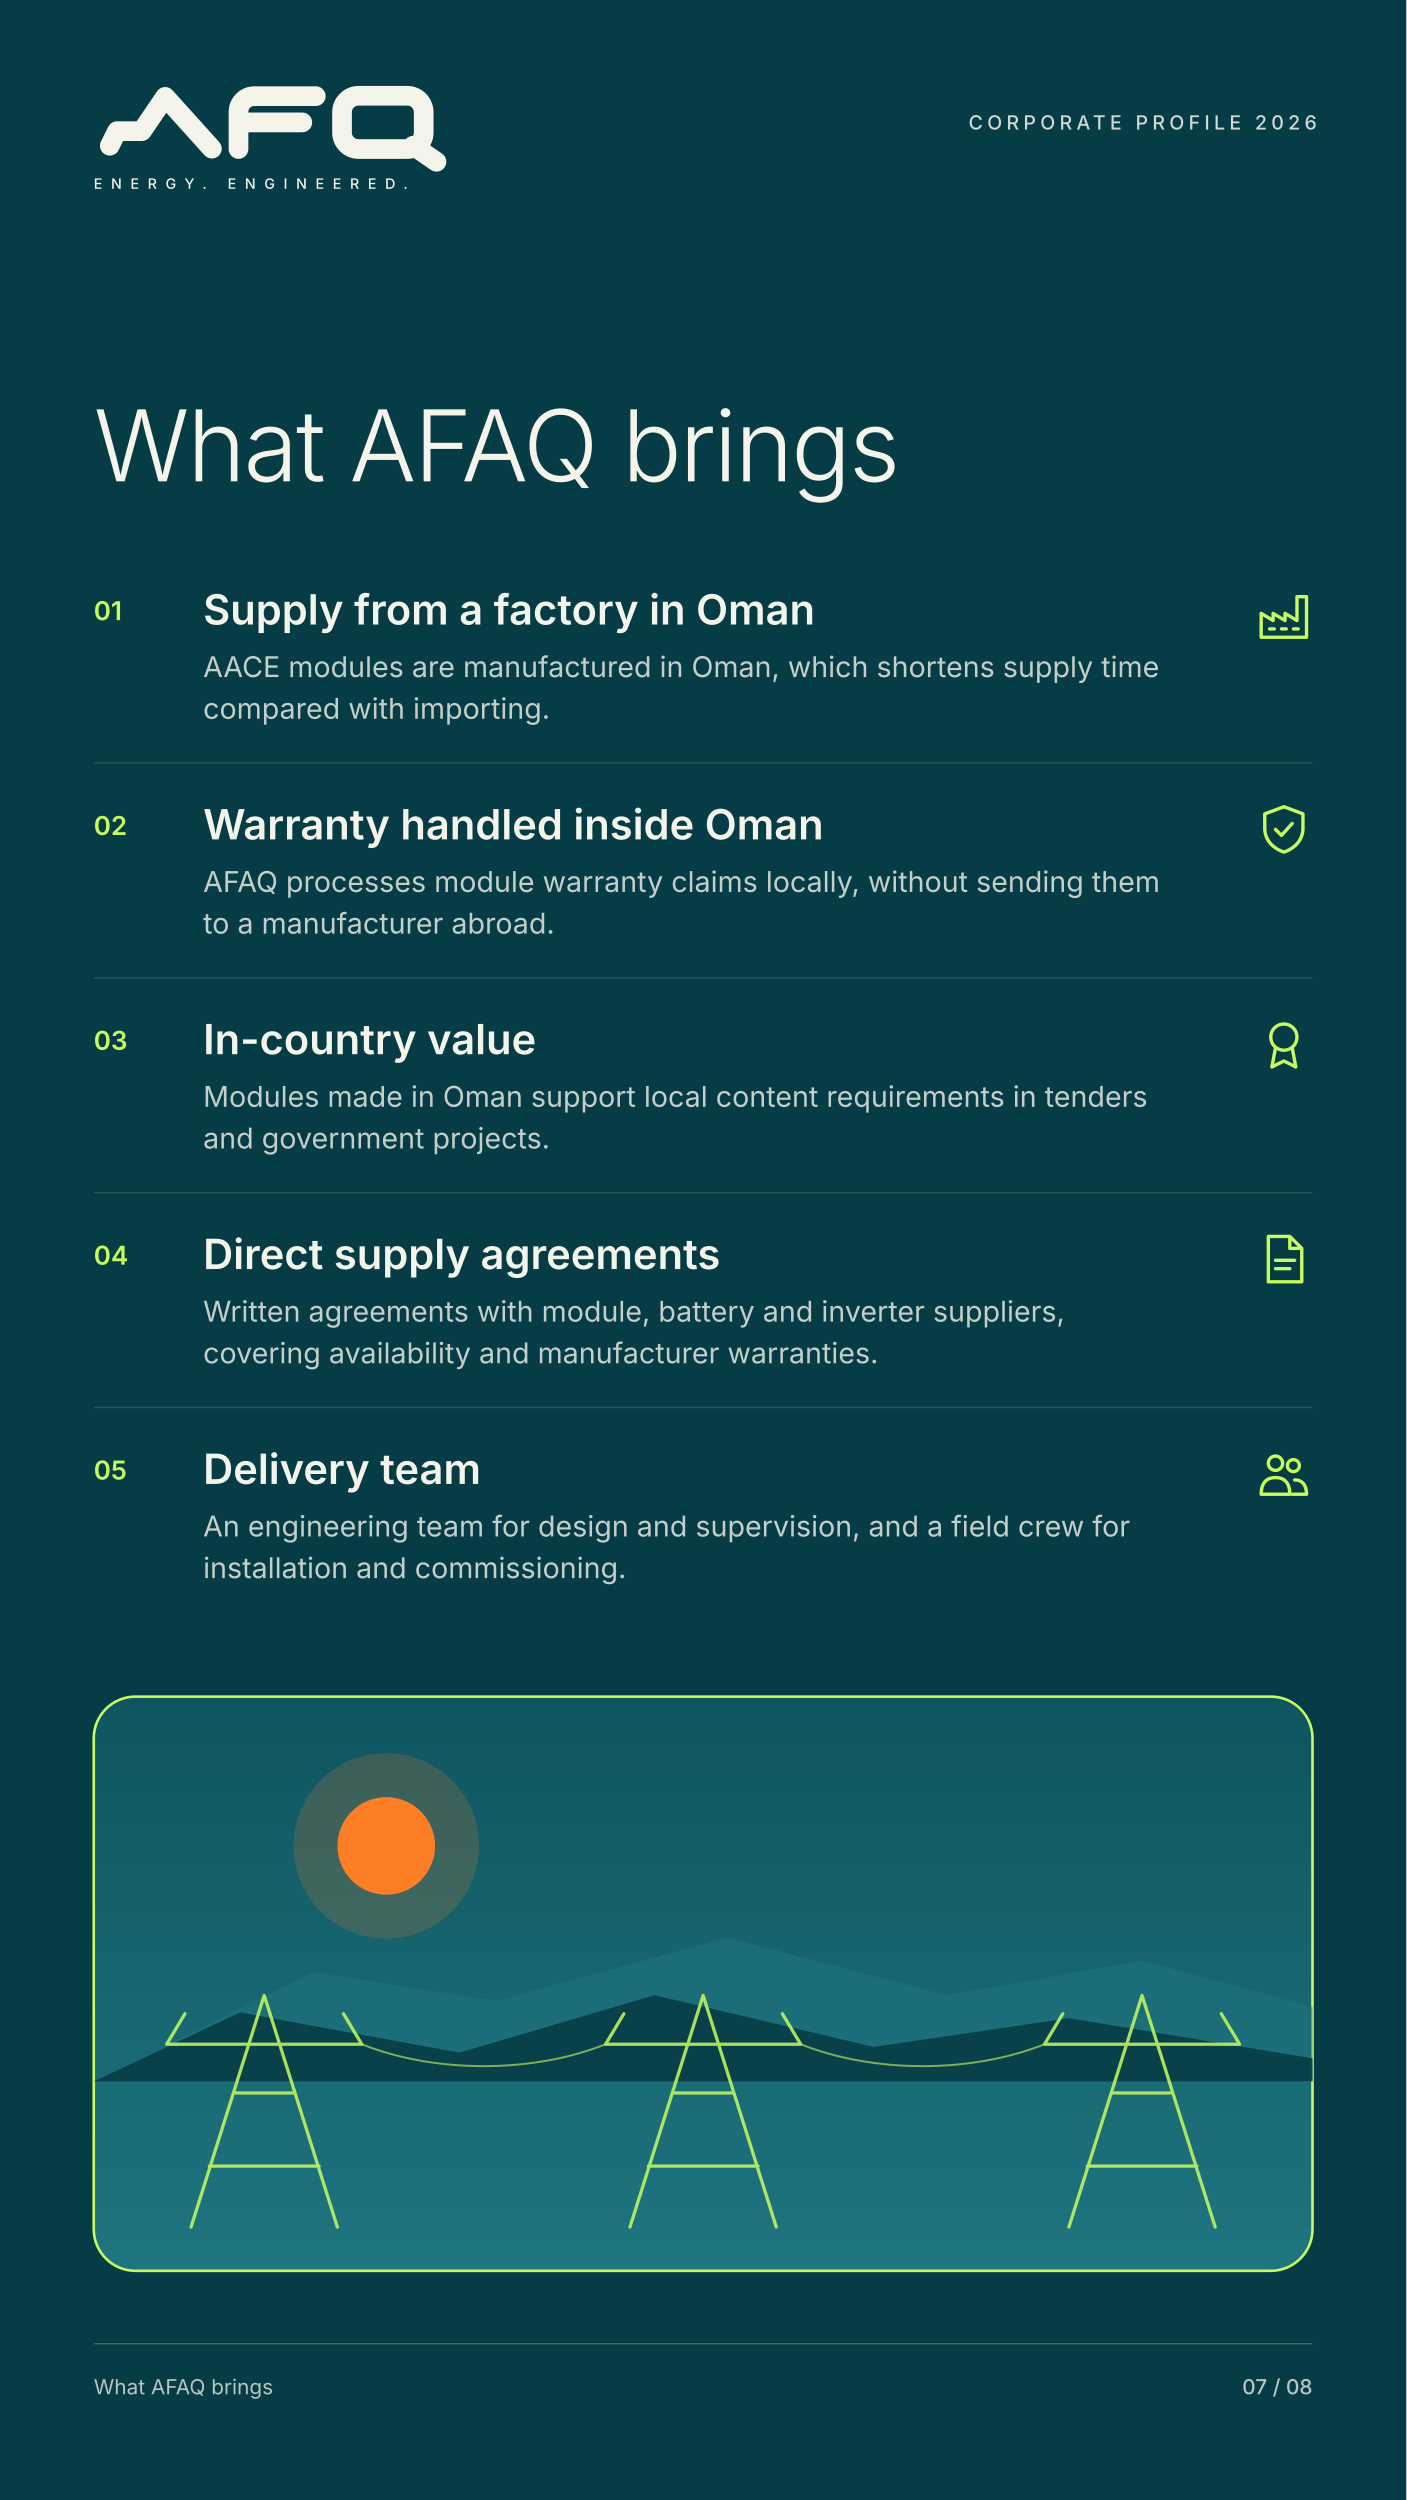
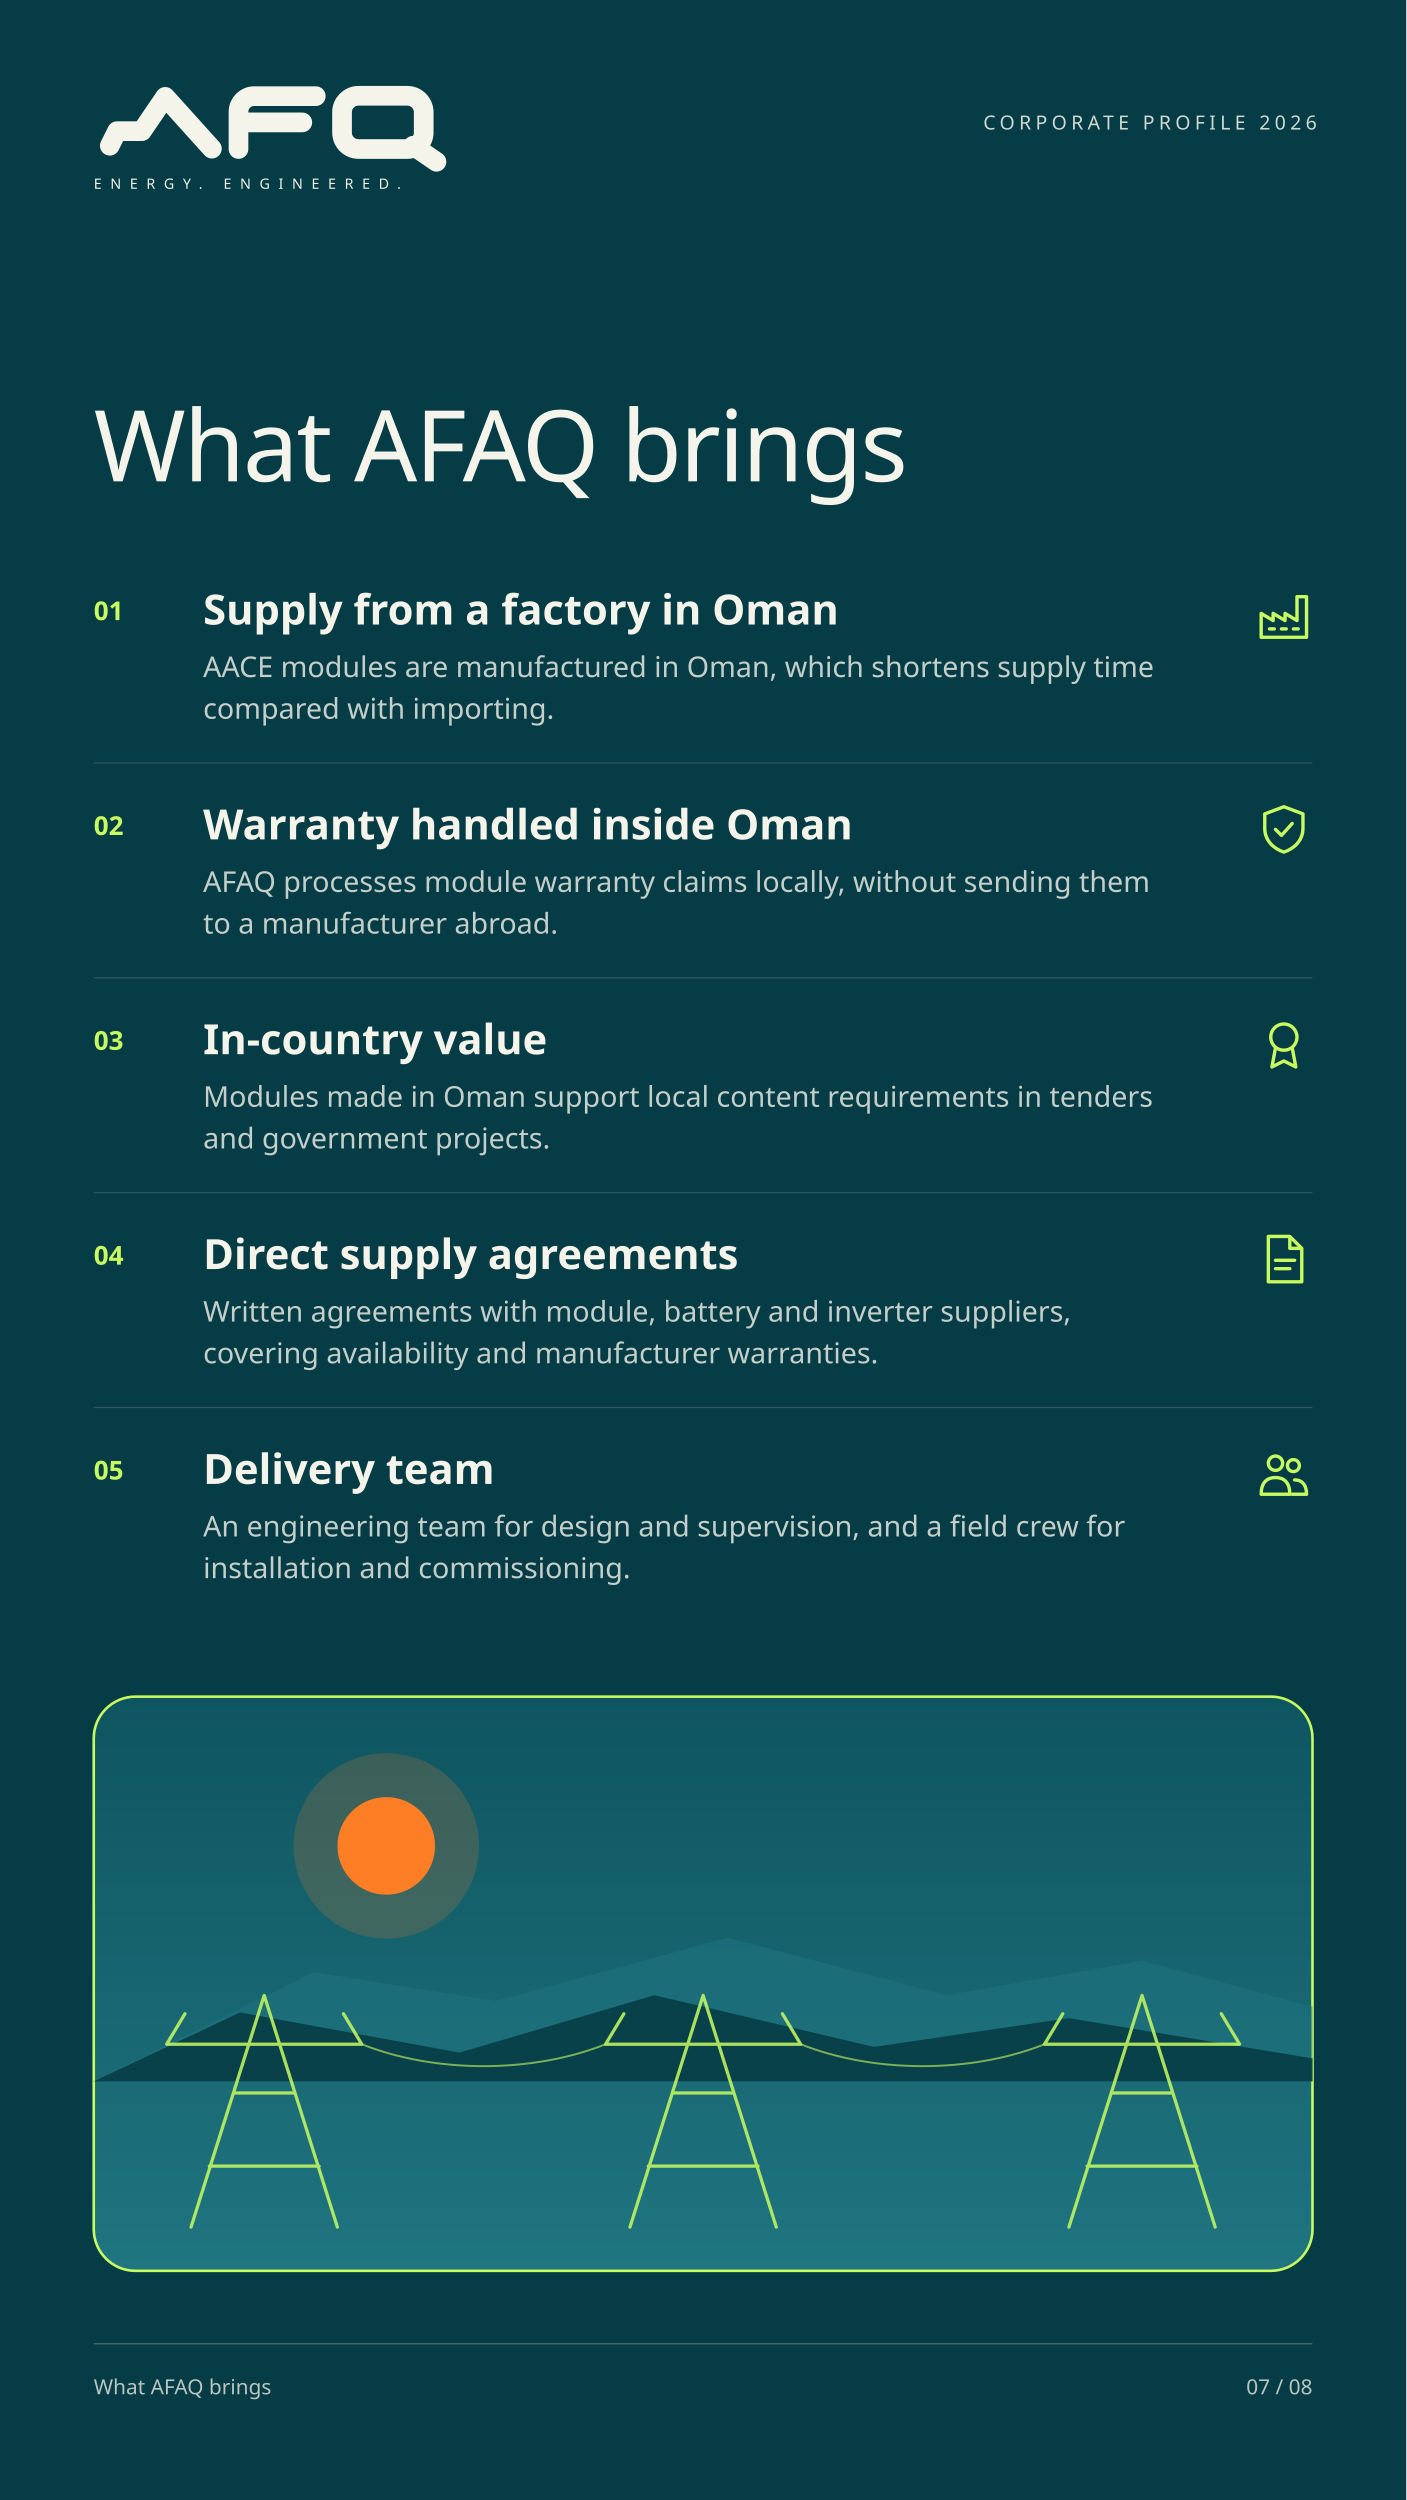
<svg xmlns="http://www.w3.org/2000/svg" width="1080" height="1920" viewBox="0 0 1080 1920">
  <defs>
    <linearGradient id="grad-1" gradientUnits="userSpaceOnUse" x1="0" y1="1303" x2="0" y2="1744">
      <stop offset="0" stop-color="#0E5560" stop-opacity="1" />
      <stop offset="1" stop-color="#1F7580" stop-opacity="1" />
    </linearGradient>
  </defs>
  <rect id="Background" x="0" y="0" width="1080" height="1920" fill="#053C45" />
  <g id="Header">
    <g id="Logo-Lockup">
      <g id="Wordmark-AFQ">
        <path id="Letter-A" d="M 84.32 111.92 L 89.92 100.72 L 108.96 100.72 L 126.88 74.4 L 162.72 114.16" fill="none" stroke="#F5F4EB" stroke-width="15.12" stroke-linecap="round" stroke-linejoin="round" />
        <path id="Letter-F" d="M 183.16 114.44 L 183.16 85.88 C 183.16 79.22 188.54 73.84 195.2 73.84 L 242.52 73.84 M 183.16 94 L 232.16 94" fill="none" stroke="#F5F4EB" stroke-width="15.12" stroke-linecap="round" stroke-linejoin="round" />
        <path id="Letter-Q" d="M 262.68 86.16 C 262.68 79.2 268.32 73.56 275.28 73.56 L 312.8 73.56 C 319.76 73.56 325.4 79.2 325.4 86.16 L 325.4 101.84 C 325.4 108.8 319.76 114.44 312.8 114.44 L 275.28 114.44 C 268.32 114.44 262.68 108.8 262.68 101.84 Z M 317.28 111.92 L 335.2 124.24" fill="none" stroke="#F5F4EB" stroke-width="15.12" stroke-linecap="round" stroke-linejoin="round" />
      </g>
-       <text id="Tagline" x="72" y="145" font-family="Inter" font-size="11" font-weight="500" fill="#F5F4EB" letter-spacing="6.6">ENERGY. ENGINEERED.</text>
+       <text id="Tagline" x="72" y="145" font-family="Inter-Medium" font-size="11" font-weight="500" fill="#F5F4EB" letter-spacing="6.6">ENERGY. ENGINEERED.</text>
    </g>
-     <text id="Eyebrow" x="1011.3" y="99.46" font-family="Inter" font-size="15" font-weight="500" fill="#F5F4EB" letter-spacing="3.3" text-anchor="end" opacity="0.85">CORPORATE PROFILE 2026</text>
+     <text id="Eyebrow" x="1011.3" y="99.46" font-family="Inter-Medium" font-size="15" font-weight="500" fill="#F5F4EB" letter-spacing="3.3" text-anchor="end" opacity="0.85">CORPORATE PROFILE 2026</text>
  </g>
-   <text id="Title" x="72" y="369.65" font-family="Inter" font-size="76" font-weight="300" fill="#F5F4EB" letter-spacing="-1.52">What AFAQ brings</text>
+   <text id="Title" x="72" y="369.65" font-family="Inter-Light" font-size="76" font-weight="300" fill="#F5F4EB" letter-spacing="-1.52">What AFAQ brings</text>
  <g id="Item-01">
-     <text id="Number" x="72" y="476.28" font-family="Inter" font-size="20" font-weight="600" fill="#C8FB5F">01</text>
+     <text id="Number" x="72" y="476.28" font-family="Inter-SemiBold" font-size="20" font-weight="600" fill="#C8FB5F">01</text>
    <g id="Icon">
      <path id="Icon-factory-1" d="M 968.58 489.42 L 968.58 471.08 L 977.75 476.58 L 977.75 471.08 L 986.92 476.58 L 986.92 471.08 L 996.08 476.58 L 996.08 458.25 L 1003.42 458.25 L 1003.42 489.42 Z" fill="none" stroke="#C8FB5F" stroke-width="2.6" stroke-linecap="round" stroke-linejoin="round" />
      <path id="Icon-factory-2" d="M 975 483 L 978.67 483 M 984.17 483 L 987.83 483 M 993.33 483 L 997 483" fill="none" stroke="#C8FB5F" stroke-width="2.6" stroke-linecap="round" stroke-linejoin="round" />
    </g>
-     <text id="Item-Title" x="156" y="479.64" font-family="Inter" font-size="32" font-weight="600" fill="#F5F4EB">Supply from a factory in Oman</text>
+     <text id="Item-Title" x="156" y="479.64" font-family="Inter-SemiBold" font-size="32" font-weight="600" fill="#F5F4EB">Supply from a factory in Oman</text>
    <g id="Item-Body">
-       <text id="Item-Body-line" x="156" y="520" font-family="Inter" font-size="22" font-weight="400" fill="#F5F4EB" opacity="0.8">AACE modules are manufactured in Oman, which shortens supply time</text>
-       <text id="Item-Body-line-2" x="156" y="552" font-family="Inter" font-size="22" font-weight="400" fill="#F5F4EB" opacity="0.8">compared with importing.</text>
+       <text id="Item-Body-line" x="156" y="520" font-family="Inter-Regular" font-size="22" font-weight="400" fill="#F5F4EB" opacity="0.8">AACE modules are manufactured in Oman, which shortens supply time</text>
+       <text id="Item-Body-line-2" x="156" y="552" font-family="Inter-Regular" font-size="22" font-weight="400" fill="#F5F4EB" opacity="0.8">compared with importing.</text>
    </g>
    <path id="Divider" d="M 72 586 L 1008 586" fill="none" stroke="#F5F4EB" stroke-width="1" stroke-linecap="butt" stroke-linejoin="round" opacity="0.15" />
  </g>
  <g id="Item-02">
-     <text id="Number-2" x="72" y="641.28" font-family="Inter" font-size="20" font-weight="600" fill="#C8FB5F">02</text>
+     <text id="Number-2" x="72" y="641.28" font-family="Inter-SemiBold" font-size="20" font-weight="600" fill="#C8FB5F">02</text>
    <g id="Icon-2">
      <path id="Icon-shield-1" d="M 986 619.58 L 1000.67 625.08 L 1000.67 636.08 C 1000.67 645.25 994.25 651.67 986 654.42 C 977.75 651.67 971.33 645.25 971.33 636.08 L 971.33 625.08 Z" fill="none" stroke="#C8FB5F" stroke-width="2.6" stroke-linecap="round" stroke-linejoin="round" />
      <path id="Icon-shield-2" d="M 979.58 637 L 984.17 641.58 L 992.42 632.42" fill="none" stroke="#C8FB5F" stroke-width="2.6" stroke-linecap="round" stroke-linejoin="round" />
    </g>
-     <text id="Item-Title-2" x="156" y="644.64" font-family="Inter" font-size="32" font-weight="600" fill="#F5F4EB">Warranty handled inside Oman</text>
+     <text id="Item-Title-2" x="156" y="644.64" font-family="Inter-SemiBold" font-size="32" font-weight="600" fill="#F5F4EB">Warranty handled inside Oman</text>
    <g id="Item-Body-2">
-       <text id="Item-Body-line-3" x="156" y="685" font-family="Inter" font-size="22" font-weight="400" fill="#F5F4EB" opacity="0.8">AFAQ processes module warranty claims locally, without sending them</text>
-       <text id="Item-Body-line-4" x="156" y="717" font-family="Inter" font-size="22" font-weight="400" fill="#F5F4EB" opacity="0.8">to a manufacturer abroad.</text>
+       <text id="Item-Body-line-3" x="156" y="685" font-family="Inter-Regular" font-size="22" font-weight="400" fill="#F5F4EB" opacity="0.8">AFAQ processes module warranty claims locally, without sending them</text>
+       <text id="Item-Body-line-4" x="156" y="717" font-family="Inter-Regular" font-size="22" font-weight="400" fill="#F5F4EB" opacity="0.8">to a manufacturer abroad.</text>
    </g>
    <path id="Divider-2" d="M 72 751 L 1008 751" fill="none" stroke="#F5F4EB" stroke-width="1" stroke-linecap="butt" stroke-linejoin="round" opacity="0.15" />
  </g>
  <g id="Item-03">
-     <text id="Number-3" x="72" y="806.28" font-family="Inter" font-size="20" font-weight="600" fill="#C8FB5F">03</text>
+     <text id="Number-3" x="72" y="806.28" font-family="Inter-SemiBold" font-size="20" font-weight="600" fill="#C8FB5F">03</text>
    <g id="Icon-3">
      <path id="Icon-badge-1" d="M 996.08 796.5 C 996.08 802.07 991.57 806.58 986 806.58 C 980.43 806.58 975.92 802.07 975.92 796.5 C 975.92 790.93 980.43 786.42 986 786.42 C 991.57 786.42 996.08 790.93 996.08 796.5 Z" fill="none" stroke="#C8FB5F" stroke-width="2.6" stroke-linecap="round" stroke-linejoin="round" />
      <path id="Icon-badge-2" d="M 979.58 804.75 L 976.83 819.42 L 986 814.83 L 995.17 819.42 L 992.42 804.75" fill="none" stroke="#C8FB5F" stroke-width="2.6" stroke-linecap="round" stroke-linejoin="round" />
    </g>
-     <text id="Item-Title-3" x="156" y="809.64" font-family="Inter" font-size="32" font-weight="600" fill="#F5F4EB">In-country value</text>
+     <text id="Item-Title-3" x="156" y="809.64" font-family="Inter-SemiBold" font-size="32" font-weight="600" fill="#F5F4EB">In-country value</text>
    <g id="Item-Body-3">
-       <text id="Item-Body-line-5" x="156" y="850" font-family="Inter" font-size="22" font-weight="400" fill="#F5F4EB" opacity="0.8">Modules made in Oman support local content requirements in tenders</text>
-       <text id="Item-Body-line-6" x="156" y="882" font-family="Inter" font-size="22" font-weight="400" fill="#F5F4EB" opacity="0.8">and government projects.</text>
+       <text id="Item-Body-line-5" x="156" y="850" font-family="Inter-Regular" font-size="22" font-weight="400" fill="#F5F4EB" opacity="0.8">Modules made in Oman support local content requirements in tenders</text>
+       <text id="Item-Body-line-6" x="156" y="882" font-family="Inter-Regular" font-size="22" font-weight="400" fill="#F5F4EB" opacity="0.8">and government projects.</text>
    </g>
    <path id="Divider-3" d="M 72 916 L 1008 916" fill="none" stroke="#F5F4EB" stroke-width="1" stroke-linecap="butt" stroke-linejoin="round" opacity="0.15" />
  </g>
  <g id="Item-04">
-     <text id="Number-4" x="72" y="971.28" font-family="Inter" font-size="20" font-weight="600" fill="#C8FB5F">04</text>
+     <text id="Number-4" x="72" y="971.28" font-family="Inter-SemiBold" font-size="20" font-weight="600" fill="#C8FB5F">04</text>
    <g id="Icon-4">
      <path id="Icon-document-1" d="M 974.08 949.58 L 990.58 949.58 L 999.75 958.75 L 999.75 984.42 L 974.08 984.42 Z M 990.58 949.58 L 990.58 958.75 L 999.75 958.75" fill="none" stroke="#C8FB5F" stroke-width="2.6" stroke-linecap="round" stroke-linejoin="round" />
      <path id="Icon-document-2" d="M 979.58 967.92 L 994.25 967.92 M 979.58 974.33 L 990.58 974.33" fill="none" stroke="#C8FB5F" stroke-width="2.6" stroke-linecap="round" stroke-linejoin="round" />
    </g>
-     <text id="Item-Title-4" x="156" y="974.64" font-family="Inter" font-size="32" font-weight="600" fill="#F5F4EB">Direct supply agreements</text>
+     <text id="Item-Title-4" x="156" y="974.64" font-family="Inter-SemiBold" font-size="32" font-weight="600" fill="#F5F4EB">Direct supply agreements</text>
    <g id="Item-Body-4">
-       <text id="Item-Body-line-7" x="156" y="1015" font-family="Inter" font-size="22" font-weight="400" fill="#F5F4EB" opacity="0.8">Written agreements with module, battery and inverter suppliers,</text>
-       <text id="Item-Body-line-8" x="156" y="1047" font-family="Inter" font-size="22" font-weight="400" fill="#F5F4EB" opacity="0.8">covering availability and manufacturer warranties.</text>
+       <text id="Item-Body-line-7" x="156" y="1015" font-family="Inter-Regular" font-size="22" font-weight="400" fill="#F5F4EB" opacity="0.8">Written agreements with module, battery and inverter suppliers,</text>
+       <text id="Item-Body-line-8" x="156" y="1047" font-family="Inter-Regular" font-size="22" font-weight="400" fill="#F5F4EB" opacity="0.8">covering availability and manufacturer warranties.</text>
    </g>
    <path id="Divider-4" d="M 72 1081 L 1008 1081" fill="none" stroke="#F5F4EB" stroke-width="1" stroke-linecap="butt" stroke-linejoin="round" opacity="0.15" />
  </g>
  <g id="Item-05">
-     <text id="Number-5" x="72" y="1136.28" font-family="Inter" font-size="20" font-weight="600" fill="#C8FB5F">05</text>
+     <text id="Number-5" x="72" y="1136.28" font-family="Inter-SemiBold" font-size="20" font-weight="600" fill="#C8FB5F">05</text>
    <g id="Icon-5">
      <path id="Icon-team-1" d="M 985.08 1123.75 C 985.08 1126.78 982.62 1129.25 979.58 1129.25 C 976.55 1129.25 974.08 1126.78 974.08 1123.75 C 974.08 1120.72 976.55 1118.25 979.58 1118.25 C 982.62 1118.25 985.08 1120.72 985.08 1123.75 Z" fill="none" stroke="#C8FB5F" stroke-width="2.6" stroke-linecap="round" stroke-linejoin="round" />
      <path id="Icon-team-2" d="M 997.92 1125.58 C 997.92 1128.11 995.86 1130.17 993.33 1130.17 C 990.8 1130.17 988.75 1128.11 988.75 1125.58 C 988.75 1123.05 990.8 1121 993.33 1121 C 995.86 1121 997.92 1123.05 997.92 1125.58 Z" fill="none" stroke="#C8FB5F" stroke-width="2.6" stroke-linecap="round" stroke-linejoin="round" />
      <path id="Icon-team-3" d="M 968.58 1147.58 C 968.58 1138.42 973.17 1134.75 979.58 1134.75 C 986 1134.75 990.58 1138.42 990.58 1147.58 Z" fill="none" stroke="#C8FB5F" stroke-width="2.6" stroke-linecap="round" stroke-linejoin="round" />
      <path id="Icon-team-4" d="M 992.42 1147.58 C 997 1147.58 1003.42 1147.58 1003.42 1147.58 C 1003.42 1141.17 1000.67 1136.58 994.25 1136.58" fill="none" stroke="#C8FB5F" stroke-width="2.6" stroke-linecap="round" stroke-linejoin="round" />
    </g>
-     <text id="Item-Title-5" x="156" y="1139.64" font-family="Inter" font-size="32" font-weight="600" fill="#F5F4EB">Delivery team</text>
+     <text id="Item-Title-5" x="156" y="1139.64" font-family="Inter-SemiBold" font-size="32" font-weight="600" fill="#F5F4EB">Delivery team</text>
    <g id="Item-Body-5">
-       <text id="Item-Body-line-9" x="156" y="1180" font-family="Inter" font-size="22" font-weight="400" fill="#F5F4EB" opacity="0.8">An engineering team for design and supervision, and a field crew for</text>
-       <text id="Item-Body-line-10" x="156" y="1212" font-family="Inter" font-size="22" font-weight="400" fill="#F5F4EB" opacity="0.8">installation and commissioning.</text>
+       <text id="Item-Body-line-9" x="156" y="1180" font-family="Inter-Regular" font-size="22" font-weight="400" fill="#F5F4EB" opacity="0.8">An engineering team for design and supervision, and a field crew for</text>
+       <text id="Item-Body-line-10" x="156" y="1212" font-family="Inter-Regular" font-size="22" font-weight="400" fill="#F5F4EB" opacity="0.8">installation and commissioning.</text>
    </g>
  </g>
  <g id="Photo-Strip">
    <path id="Photo-Strip__set-image-fill" d="M 72 1335 C 72 1317.33 86.33 1303 104 1303 L 976 1303 C 993.67 1303 1008 1317.33 1008 1335 L 1008 1712 C 1008 1729.67 993.67 1744 976 1744 L 104 1744 C 86.33 1744 72 1729.67 72 1712 Z" fill="url(#grad-1)" stroke="#C8FB5F" stroke-width="2" stroke-linecap="butt" stroke-linejoin="round" />
    <g id="Placeholder-Art--delete-after-placing-photo">
      <circle id="Sun-Glow" cx="296.64" cy="1417.66" r="71.22" fill="#FD7E25" opacity="0.18" />
      <circle id="Sun" cx="296.64" cy="1417.66" r="37.48" fill="#FD7E25" />
      <path id="Mountains-Far" d="M 72 1598.47 L 240.48 1514.68 L 380.88 1536.73 L 558.72 1488.22 L 727.2 1532.32 L 876.96 1505.86 L 1008 1541.14 L 1008 1598.47 Z" fill="#1F7580" opacity="0.55" />
      <path id="Mountains-Near" d="M 72 1598.47 L 184.32 1545.55 L 352.8 1576.42 L 502.56 1532.32 L 671.04 1572.01 L 820.8 1549.96 L 1008 1580.83 L 1008 1598.47 Z" fill="#053C45" opacity="0.9" />
      <g id="Transmission-Line">
        <path id="Pylon-1" d="M 202.91 1532.49 L 146.73 1710.4 M 202.91 1532.49 L 259.09 1710.4 M 160.77 1663.58 L 245.05 1663.58 M 179.5 1607.4 L 226.32 1607.4 M 128 1569.95 L 277.82 1569.95 M 128 1569.95 L 142.05 1546.54 M 277.82 1569.95 L 263.77 1546.54" fill="none" stroke="#C8FB5F" stroke-width="2.5" stroke-linecap="round" stroke-linejoin="round" opacity="0.85" />
        <path id="Pylon-2" d="M 540 1532.49 L 483.82 1710.4 M 540 1532.49 L 596.18 1710.4 M 497.86 1663.58 L 582.14 1663.58 M 516.59 1607.4 L 563.41 1607.4 M 465.09 1569.95 L 614.91 1569.95 M 465.09 1569.95 L 479.14 1546.54 M 614.91 1569.95 L 600.86 1546.54" fill="none" stroke="#C8FB5F" stroke-width="2.5" stroke-linecap="round" stroke-linejoin="round" opacity="0.85" />
        <path id="Pylon-3" d="M 877.09 1532.49 L 820.91 1710.4 M 877.09 1532.49 L 933.27 1710.4 M 834.95 1663.58 L 919.23 1663.58 M 853.68 1607.4 L 900.5 1607.4 M 802.18 1569.95 L 952 1569.95 M 802.18 1569.95 L 816.23 1546.54 M 952 1569.95 L 937.95 1546.54" fill="none" stroke="#C8FB5F" stroke-width="2.5" stroke-linecap="round" stroke-linejoin="round" opacity="0.85" />
        <path id="Cable-1" d="M 277.82 1569.95 C 334 1592.42 408.91 1592.42 465.09 1569.95" fill="none" stroke="#C8FB5F" stroke-width="1.5" stroke-linecap="butt" stroke-linejoin="round" opacity="0.6" />
        <path id="Cable-2" d="M 614.91 1569.95 C 671.09 1592.42 746 1592.42 802.18 1569.95" fill="none" stroke="#C8FB5F" stroke-width="1.5" stroke-linecap="butt" stroke-linejoin="round" opacity="0.6" />
      </g>
    </g>
  </g>
  <g id="Footer">
    <path id="Footer-Rule" d="M 72 1800 L 1008 1800" fill="none" stroke="#F5F4EB" stroke-width="1" stroke-linecap="butt" stroke-linejoin="round" opacity="0.25" />
-     <text id="Footer-Section" x="72" y="1838.82" font-family="Inter" font-size="16" font-weight="400" fill="#F5F4EB" opacity="0.75">What AFAQ brings</text>
-     <text id="Footer-Page" x="1008" y="1838.82" font-family="Inter" font-size="16" font-weight="500" fill="#F5F4EB" text-anchor="end" opacity="0.75">07 / 08</text>
+     <text id="Footer-Section" x="72" y="1838.82" font-family="Inter-Regular" font-size="16" font-weight="400" fill="#F5F4EB" opacity="0.75">What AFAQ brings</text>
+     <text id="Footer-Page" x="1008" y="1838.82" font-family="Inter-Medium" font-size="16" font-weight="500" fill="#F5F4EB" text-anchor="end" opacity="0.75">07 / 08</text>
  </g>
</svg>
